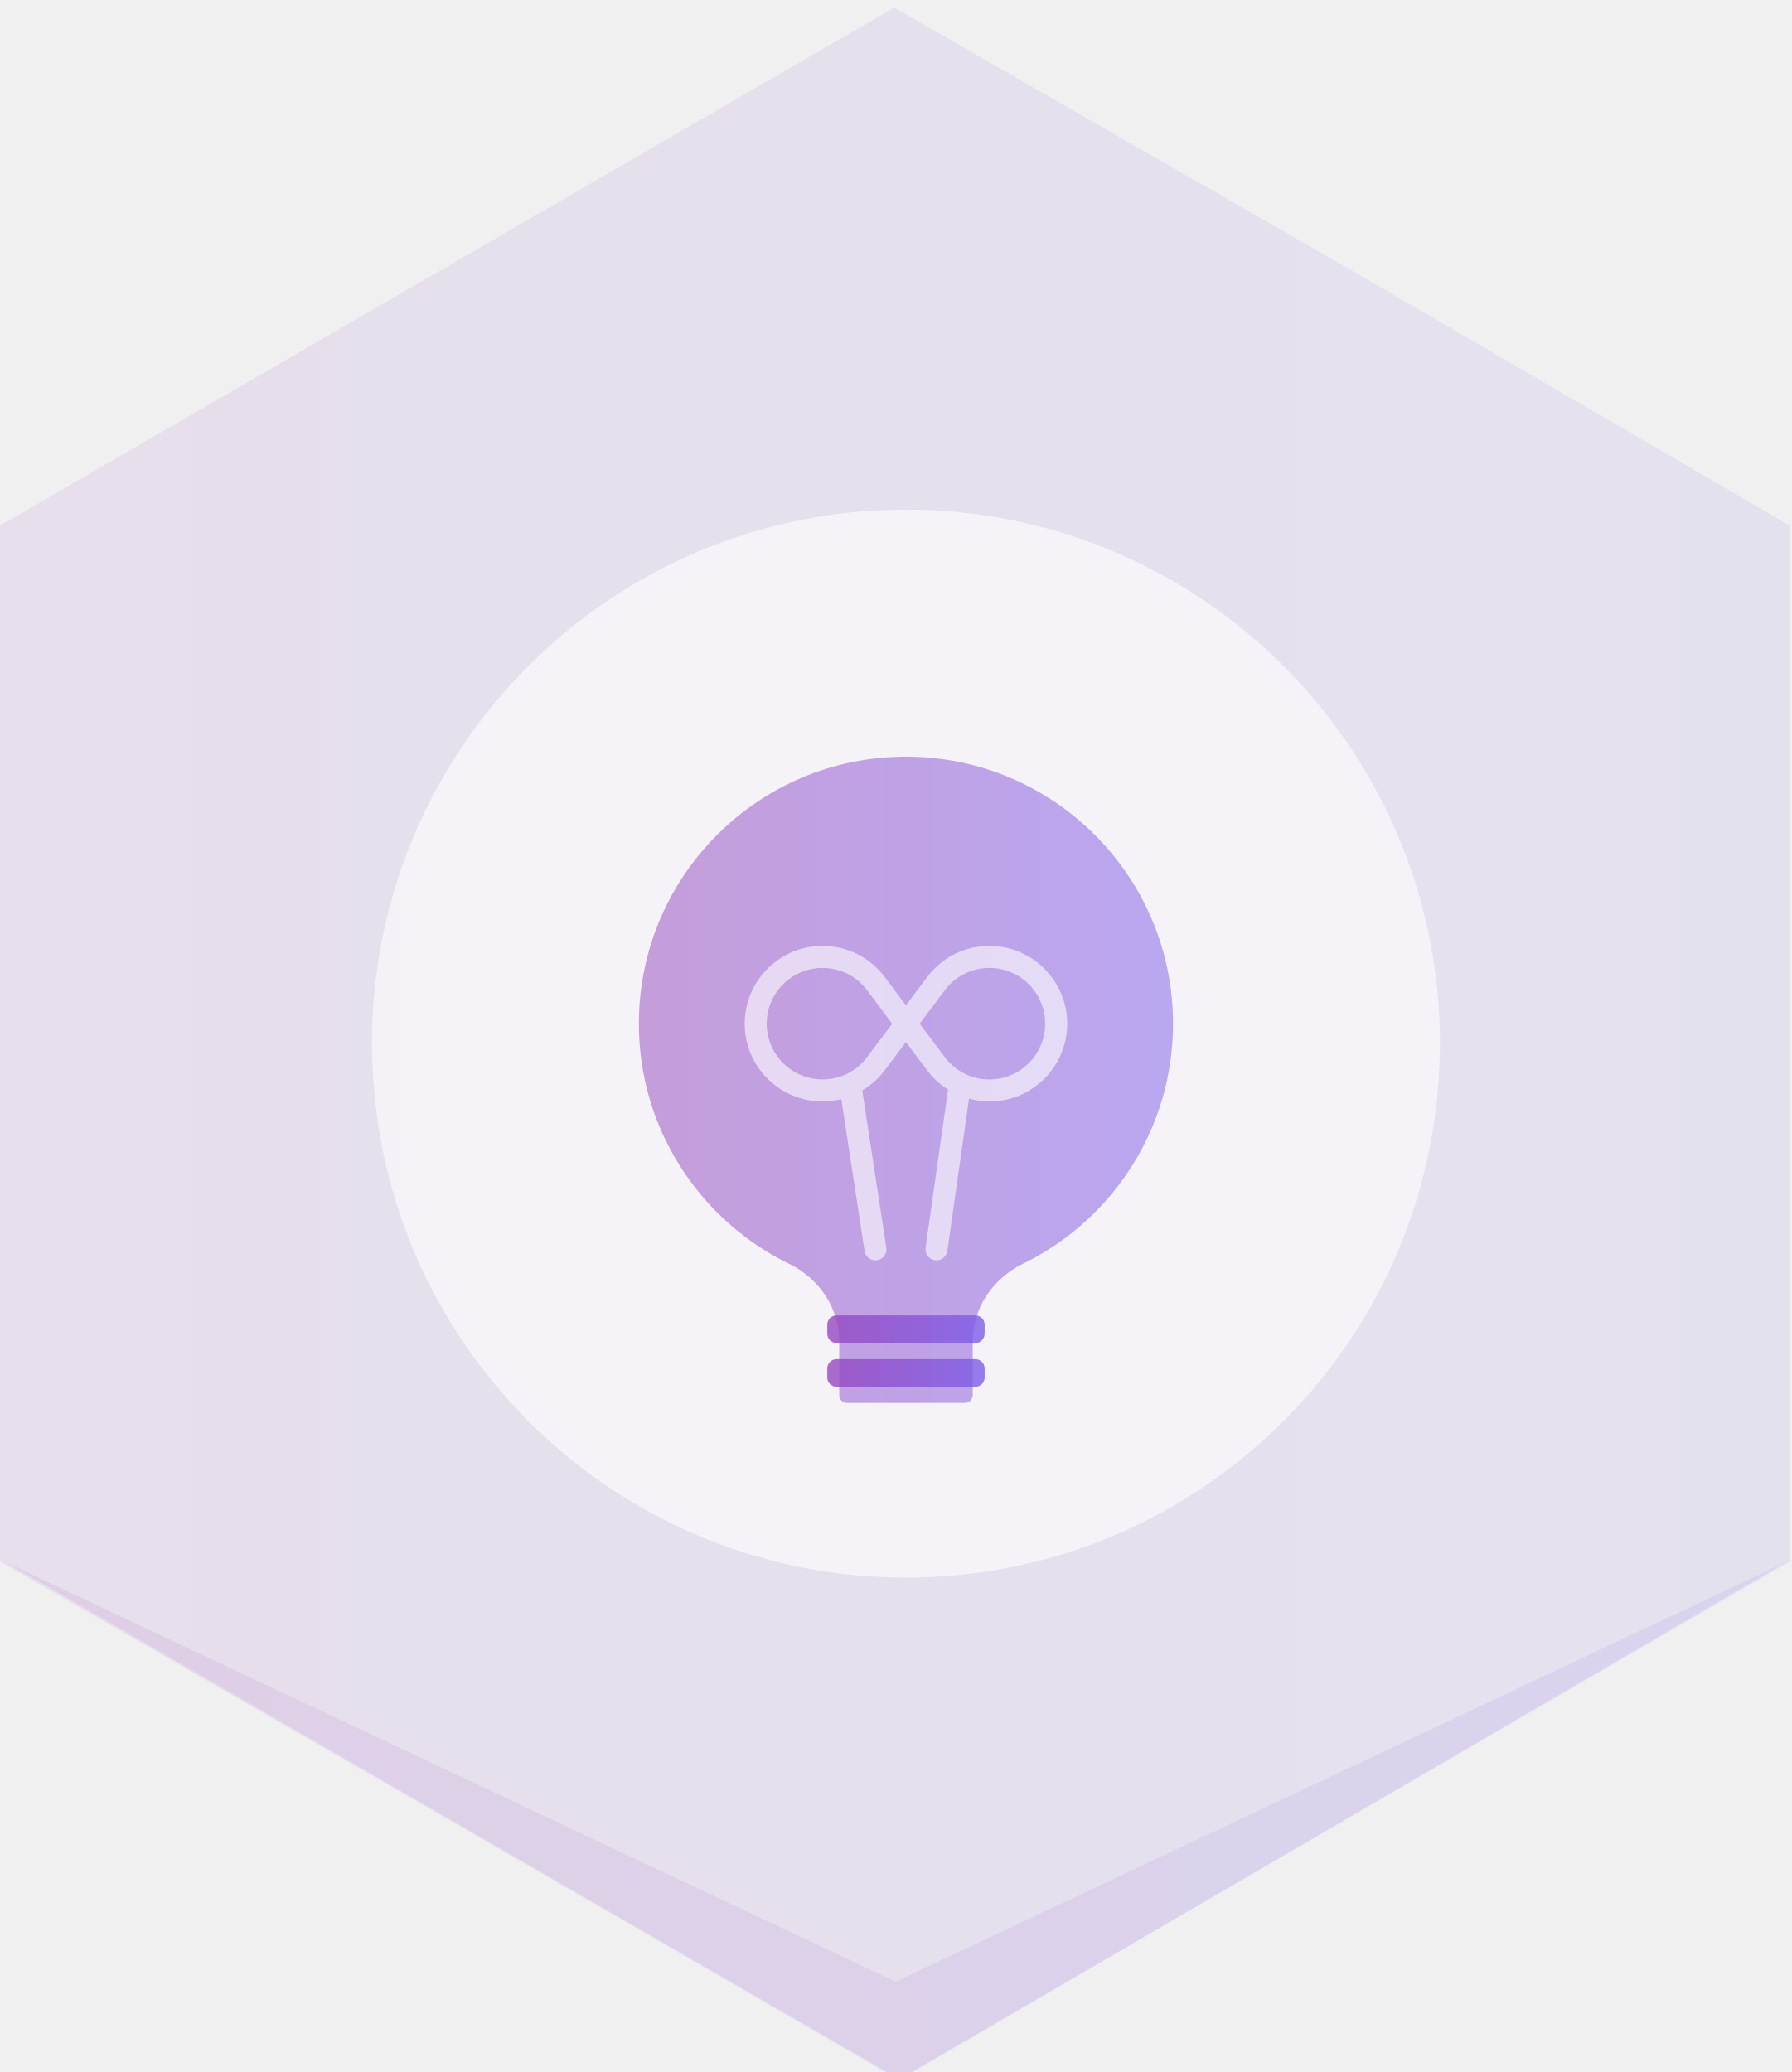
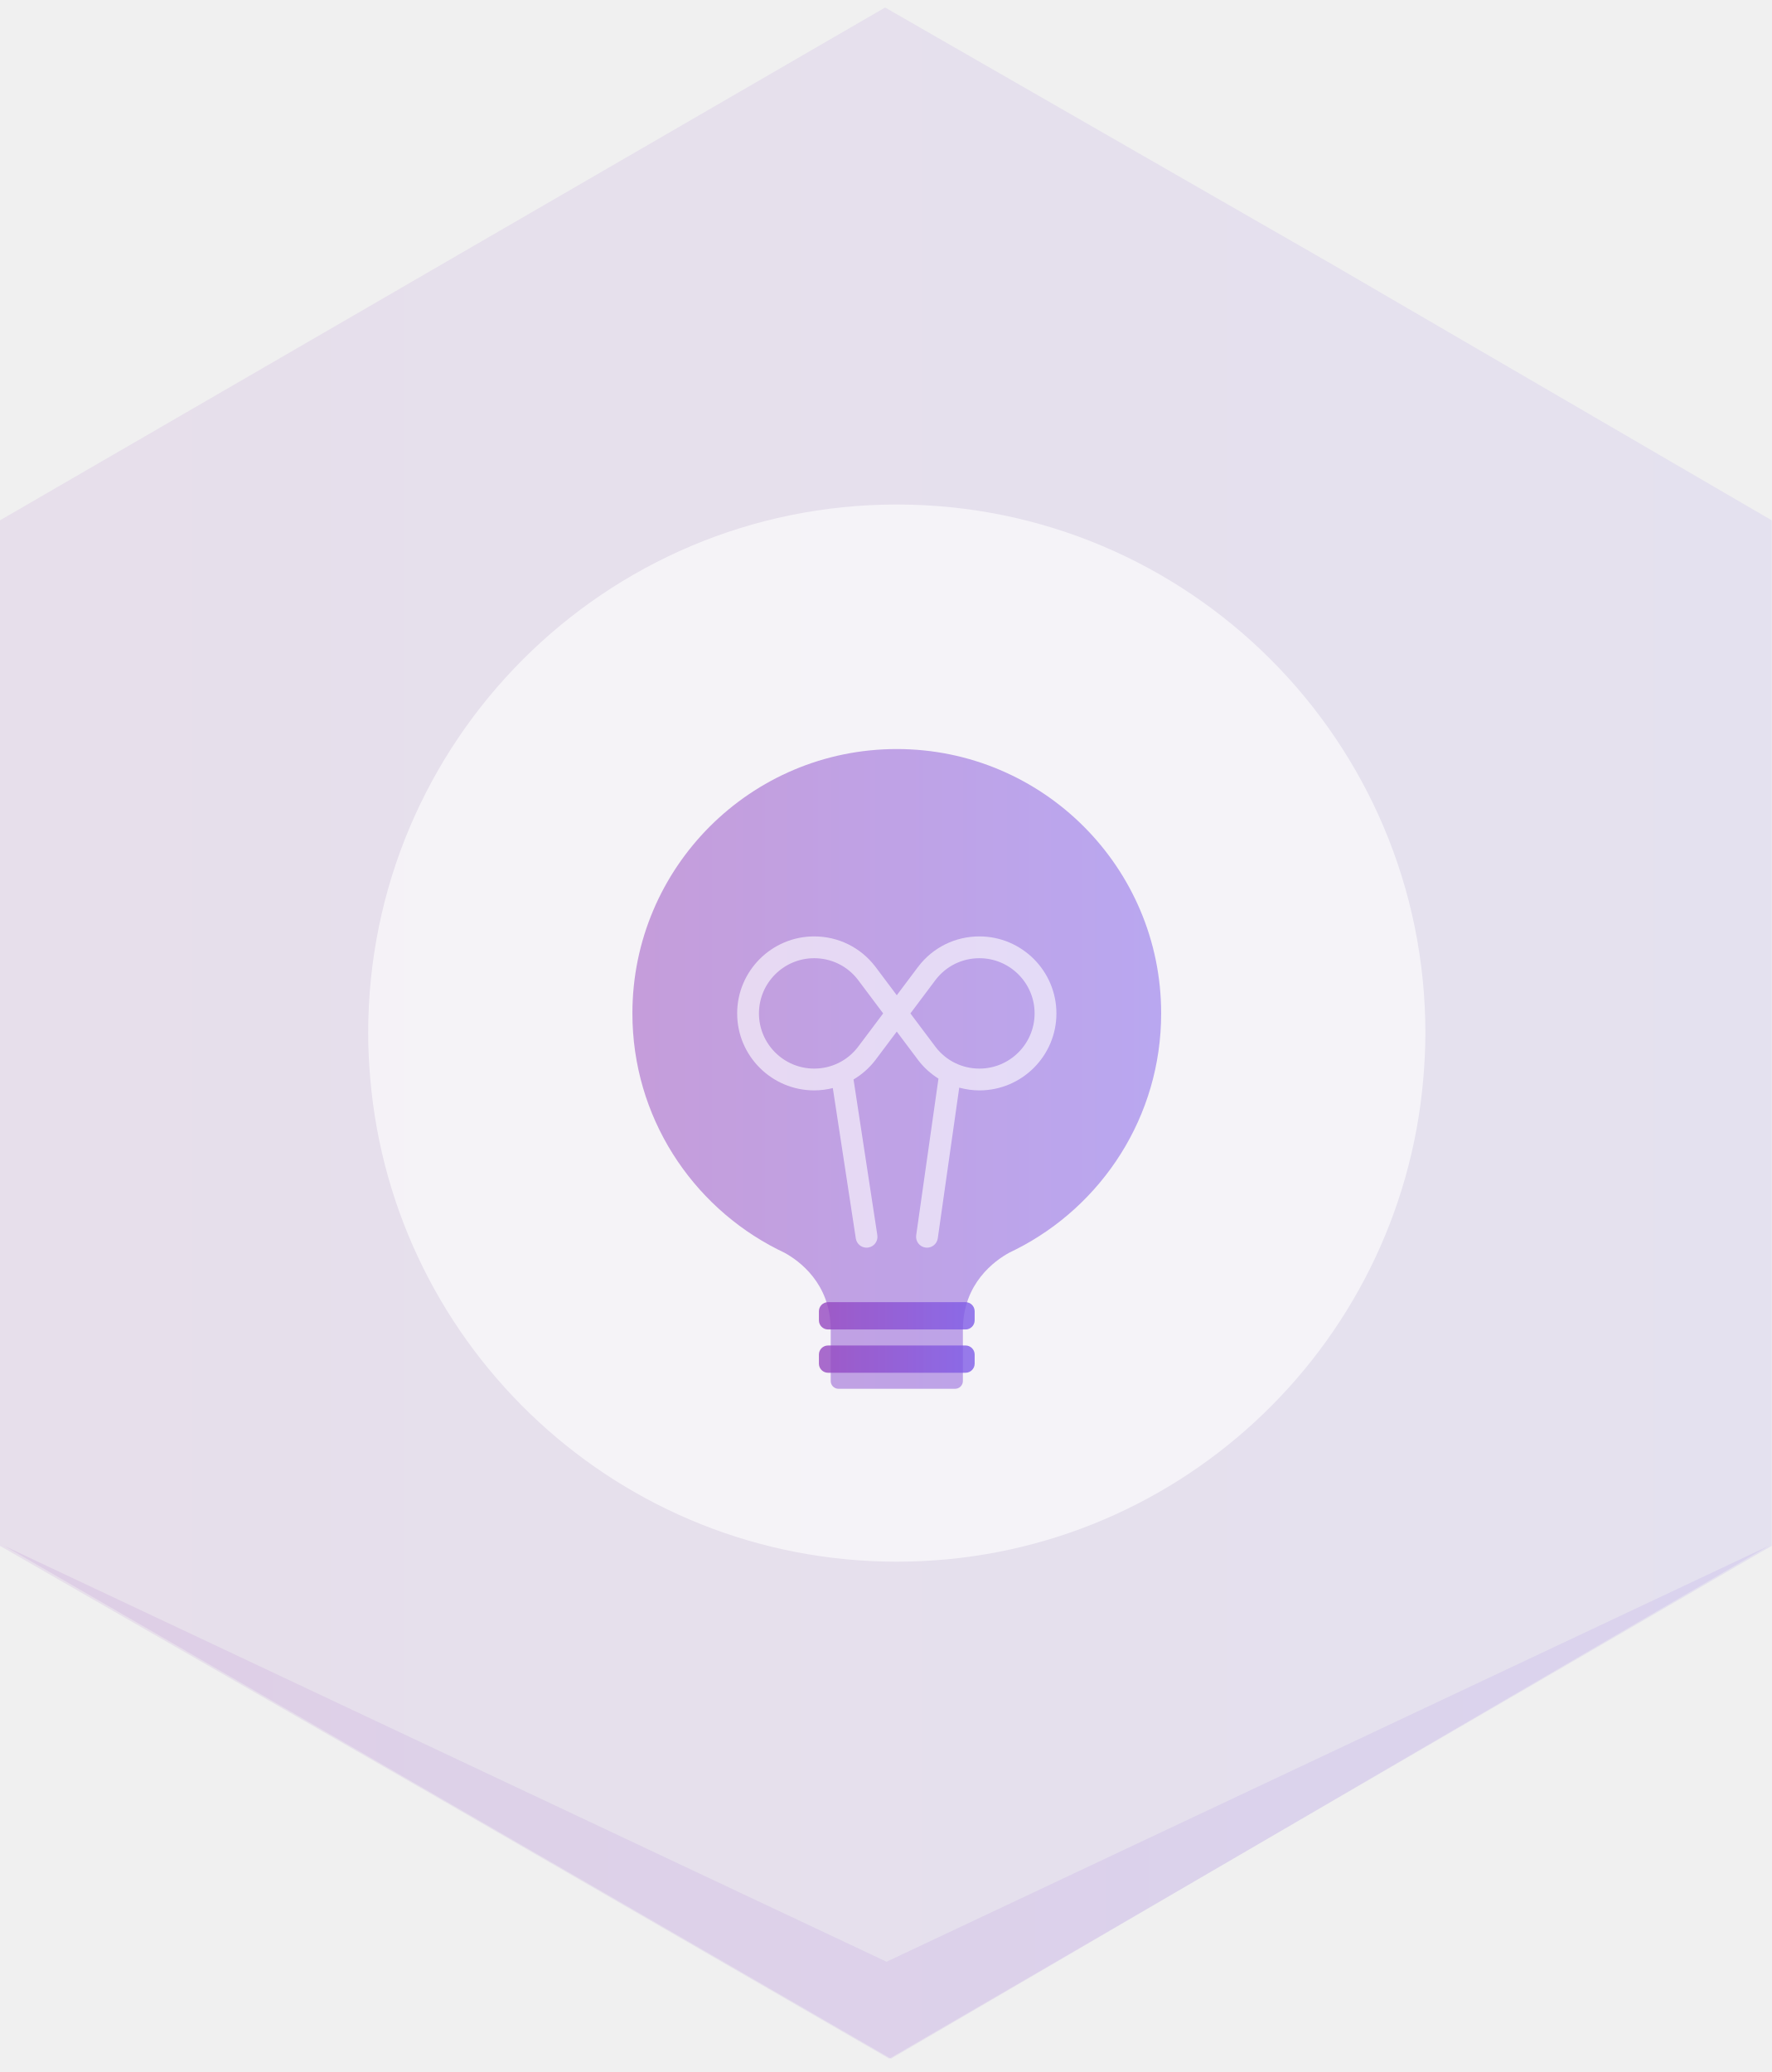
- <svg xmlns="http://www.w3.org/2000/svg" version="1.1" id="Layer_1" x="0px" y="0px" viewBox="0 0 118.098 136.612" enable-background="new 0 0 118.098 136.612" xml:space="preserve">
-   <linearGradient id="XMLID_5_" gradientUnits="userSpaceOnUse" x1="0" y1="68.806" x2="118" y2="68.806">
-     <stop offset="0" style="stop-color:#9648BF" />
-     <stop offset="1" style="stop-color:#7E5CE8" />
-   </linearGradient>
-   <polygon id="XMLID_1_" opacity="0.1" fill="url(#XMLID_5_)" points="88.67,17.576 58.95,0.5 0,34.654 0,102.959 29.156,119.735  59.221,137.112 118,102.959 118,34.654 " />
-   <linearGradient id="XMLID_16_" gradientUnits="userSpaceOnUse" x1="0.289" y1="120.036" x2="117.801" y2="120.036">
-     <stop offset="0" style="stop-color:#9648BF" />
-     <stop offset="1" style="stop-color:#7E5CE8" />
-   </linearGradient>
-   <polygon id="XMLID_68_" fill="url(#XMLID_16_)" fill-opacity="0.1" points="0.289,102.959 59.045,130.656 117.801,102.959  59.342,137.112 " />
-   <path id="XMLID_67_" opacity="0.6" fill="#FFFFFF" d="M59.727,33.601c-19.442,0-35.206,15.763-35.206,35.207  c0,1.024,0.054,2.035,0.14,3.037c1.541,18.021,16.647,32.167,35.066,32.167c18.419,0,33.525-14.146,35.067-32.167  c0.085-1.002,0.139-2.013,0.139-3.037C94.933,49.363,79.17,33.601,59.727,33.601z" />
-   <linearGradient id="XMLID_18_" gradientUnits="userSpaceOnUse" x1="42.118" y1="71.191" x2="77.335" y2="71.191">
-     <stop offset="0" style="stop-color:#9648BF" />
-     <stop offset="1" style="stop-color:#7E5CE8" />
-   </linearGradient>
-   <path id="XMLID_21_" fill="url(#XMLID_18_)" fill-opacity="0.5" d="M77.335,67.496c0-9.726-7.885-17.608-17.608-17.608  c-9.724,0-17.608,7.883-17.608,17.608c0,6.867,3.937,12.813,9.673,15.716h-0.005c0,0,0.014,0.003,0.02,0.006  c0.146,0.075,0.292,0.146,0.44,0.217c0.955,0.522,3.08,2.033,3.08,5.132v3.415c0,0.283,0.232,0.514,0.516,0.514h7.77  c0.283,0,0.516-0.23,0.516-0.514v-3.415c0-3.103,2.136-4.613,3.088-5.135c0.146-0.068,0.289-0.141,0.433-0.214  c0.006-0.003,0.02-0.006,0.02-0.006h-0.005C73.398,80.309,77.335,74.363,77.335,67.496z" />
-   <linearGradient id="XMLID_65_" gradientUnits="userSpaceOnUse" x1="54.54" y1="87.636" x2="64.913" y2="87.636">
-     <stop offset="0" style="stop-color:#9648BF" />
-     <stop offset="1" style="stop-color:#7E5CE8" />
-   </linearGradient>
-   <path id="XMLID_20_" opacity="0.8" fill="url(#XMLID_65_)" enable-background="new    " d="M64.913,87.938  c0,0.335-0.272,0.608-0.607,0.608h-9.158c-0.335,0-0.607-0.273-0.607-0.608v-0.605c0-0.333,0.272-0.606,0.607-0.606h9.158  c0.335,0,0.607,0.273,0.607,0.606V87.938z" />
-   <linearGradient id="XMLID_66_" gradientUnits="userSpaceOnUse" x1="54.54" y1="90.52" x2="64.913" y2="90.52">
-     <stop offset="0" style="stop-color:#9648BF" />
-     <stop offset="1" style="stop-color:#7E5CE8" />
-   </linearGradient>
-   <path id="XMLID_17_" opacity="0.8" fill="url(#XMLID_66_)" enable-background="new    " d="M64.913,90.823  c0,0.333-0.272,0.606-0.607,0.606h-9.158c-0.335,0-0.607-0.273-0.607-0.606v-0.606c0-0.333,0.272-0.605,0.607-0.605h9.158  c0.335,0,0.607,0.272,0.607,0.605V90.823z" />
-   <path id="XMLID_6_" opacity="0.6" fill="#FFFFFF" d="M65.229,62.367c-1.607,0-3.089,0.731-4.068,2.007l0.115,0.087l-0.118-0.083  l-1.431,1.907l-1.436-1.914c-0.979-1.272-2.461-2.004-4.066-2.004c-2.827,0-5.129,2.301-5.129,5.129  c0,2.828,2.302,5.126,5.129,5.126c0.426,0,0.842-0.055,1.242-0.154l1.531,10.015c0.055,0.358,0.364,0.615,0.717,0.615  c0.036,0,0.073-0.002,0.109-0.009c0.396-0.059,0.67-0.431,0.607-0.826l-1.584-10.367c0.549-0.328,1.042-0.756,1.448-1.284  l1.431-1.906l1.425,1.899H61.15c0.381,0.499,0.841,0.911,1.353,1.233L61.02,82.27c-0.056,0.397,0.219,0.765,0.616,0.82  c0.035,0.006,0.069,0.008,0.104,0.008c0.354,0,0.666-0.262,0.717-0.624l1.429-10.035c0.433,0.116,0.882,0.184,1.344,0.184  c2.827,0,5.129-2.298,5.129-5.126C70.357,64.668,68.056,62.367,65.229,62.367z M57.139,69.734c-0.701,0.912-1.764,1.437-2.914,1.437  c-2.027,0-3.677-1.648-3.677-3.675c0-2.027,1.649-3.677,3.677-3.677c1.151,0,2.213,0.524,2.91,1.43l1.685,2.247L57.139,69.734z   M65.229,71.171c-1.148,0-2.207-0.52-2.911-1.43h0.001l-1.685-2.245l1.679-2.238c0.702-0.915,1.765-1.439,2.916-1.439  c2.027,0,3.677,1.649,3.677,3.677C68.905,69.523,67.256,71.171,65.229,71.171z" />
+ <svg xmlns="http://www.w3.org/2000/svg" width="118" height="138" viewBox="0 0 118 138">
+   <defs>
+     <linearGradient id="a" x1="0%" y1="50%" y2="50%">
+       <stop stop-color="#9648BF" offset="0%" />
+       <stop stop-color="#7E5CE8" offset="100%" />
+     </linearGradient>
+     <linearGradient id="b" x1="0%" y1="50.001%" y2="50.001%">
+       <stop stop-color="#9648BF" offset="0%" />
+       <stop stop-color="#7E5CE8" offset="100%" />
+     </linearGradient>
+     <linearGradient id="c" x1="-.002%" y1="49.999%" y2="49.999%">
+       <stop stop-color="#9648BF" offset="0%" />
+       <stop stop-color="#7E5CE8" offset="100%" />
+     </linearGradient>
+     <linearGradient id="d" x1="-.009%" x2="100.001%" y1="49.989%" y2="49.989%">
+       <stop stop-color="#9648BF" offset="0%" />
+       <stop stop-color="#7E5CE8" offset="100%" />
+     </linearGradient>
+     <linearGradient id="e" x1="-.009%" x2="100.001%" y1="50%" y2="50%">
+       <stop stop-color="#9648BF" offset="0%" />
+       <stop stop-color="#7E5CE8" offset="100%" />
+     </linearGradient>
+   </defs>
+   <g fill="none">
+     <polygon fill="url(#a)" points="88.67 17.576 58.95 .5 0 34.654 0 102.959 29.156 119.735 59.221 137.112 118 102.959 118 34.654" opacity=".1" />
+     <polygon fill="url(#b)" fill-opacity=".1" points=".289 102.959 59.045 130.656 117.801 102.959 59.342 137.112" />
+     <path fill="#FFFFFF" d="M59.727,33.601 C40.285,33.601 24.521,49.364 24.521,68.808 C24.521,69.832 24.575,70.843 24.661,71.845 C26.202,89.866 41.308,104.012 59.727,104.012 C78.146,104.012 93.252,89.866 94.794,71.845 C94.879,70.843 94.933,69.832 94.933,68.808 C94.933,49.363 79.17,33.601 59.727,33.601 Z" opacity=".6" />
+     <path fill="url(#c)" fill-opacity=".5" d="M77.335,67.496 C77.335,57.77 69.45,49.888 59.727,49.888 C50.003,49.888 42.119,57.771 42.119,67.496 C42.119,74.363 46.056,80.309 51.792,83.212 L51.787,83.212 C51.787,83.212 51.801,83.215 51.807,83.218 C51.953,83.293 52.099,83.364 52.247,83.435 C53.202,83.957 55.327,85.468 55.327,88.567 L55.327,91.982 C55.327,92.265 55.559,92.496 55.843,92.496 L63.613,92.496 C63.896,92.496 64.129,92.266 64.129,91.982 L64.129,88.567 C64.129,85.464 66.265,83.954 67.217,83.432 C67.363,83.364 67.506,83.291 67.65,83.218 C67.656,83.215 67.67,83.212 67.67,83.212 L67.665,83.212 C73.398,80.309 77.335,74.363 77.335,67.496 Z" />
+     <path fill="url(#d)" d="M64.913,87.938 C64.913,88.273 64.641,88.546 64.306,88.546 L55.148,88.546 C54.813,88.546 54.541,88.273 54.541,87.938 L54.541,87.333 C54.541,87 54.813,86.727 55.148,86.727 L64.306,86.727 C64.641,86.727 64.913,87 64.913,87.333 L64.913,87.938 Z" opacity=".8" />
+     <path fill="url(#e)" d="M64.913,90.823 C64.913,91.156 64.641,91.429 64.306,91.429 L55.148,91.429 C54.813,91.429 54.541,91.156 54.541,90.823 L54.541,90.217 C54.541,89.884 54.813,89.612 55.148,89.612 L64.306,89.612 C64.641,89.612 64.913,89.884 64.913,90.217 L64.913,90.823 Z" opacity=".8" />
+     <path fill="#FFFFFF" d="M65.229,62.367 C63.622,62.367 62.14,63.098 61.161,64.374 L61.276,64.461 L61.158,64.378 L59.727,66.285 L58.291,64.371 C57.312,63.099 55.83,62.367 54.225,62.367 C51.398,62.367 49.096,64.668 49.096,67.496 C49.096,70.324 51.398,72.622 54.225,72.622 C54.651,72.622 55.067,72.567 55.467,72.468 L56.998,82.483 C57.053,82.841 57.362,83.098 57.715,83.098 C57.751,83.098 57.788,83.096 57.824,83.089 C58.22,83.03 58.494,82.658 58.431,82.263 L56.847,71.896 C57.396,71.568 57.889,71.14 58.295,70.612 L59.726,68.706 L61.151,70.605 L61.15,70.605 C61.531,71.104 61.991,71.516 62.503,71.838 L61.02,82.27 C60.964,82.667 61.239,83.035 61.636,83.09 C61.671,83.096 61.705,83.098 61.74,83.098 C62.094,83.098 62.406,82.836 62.457,82.474 L63.886,72.439 C64.319,72.555 64.768,72.623 65.23,72.623 C68.057,72.623 70.359,70.325 70.359,67.497 C70.357,64.668 68.056,62.367 65.229,62.367 Z M57.139,69.734 C56.438,70.646 55.375,71.171 54.225,71.171 C52.198,71.171 50.548,69.523 50.548,67.496 C50.548,65.469 52.197,63.819 54.225,63.819 C55.376,63.819 56.438,64.343 57.135,65.249 L58.82,67.496 L57.139,69.734 Z M65.229,71.171 C64.081,71.171 63.022,70.651 62.318,69.741 L62.319,69.741 L60.634,67.496 L62.313,65.258 C63.015,64.343 64.078,63.819 65.229,63.819 C67.256,63.819 68.906,65.468 68.906,67.496 C68.905,69.523 67.256,71.171 65.229,71.171 Z" opacity=".6" />
+   </g>
</svg>
